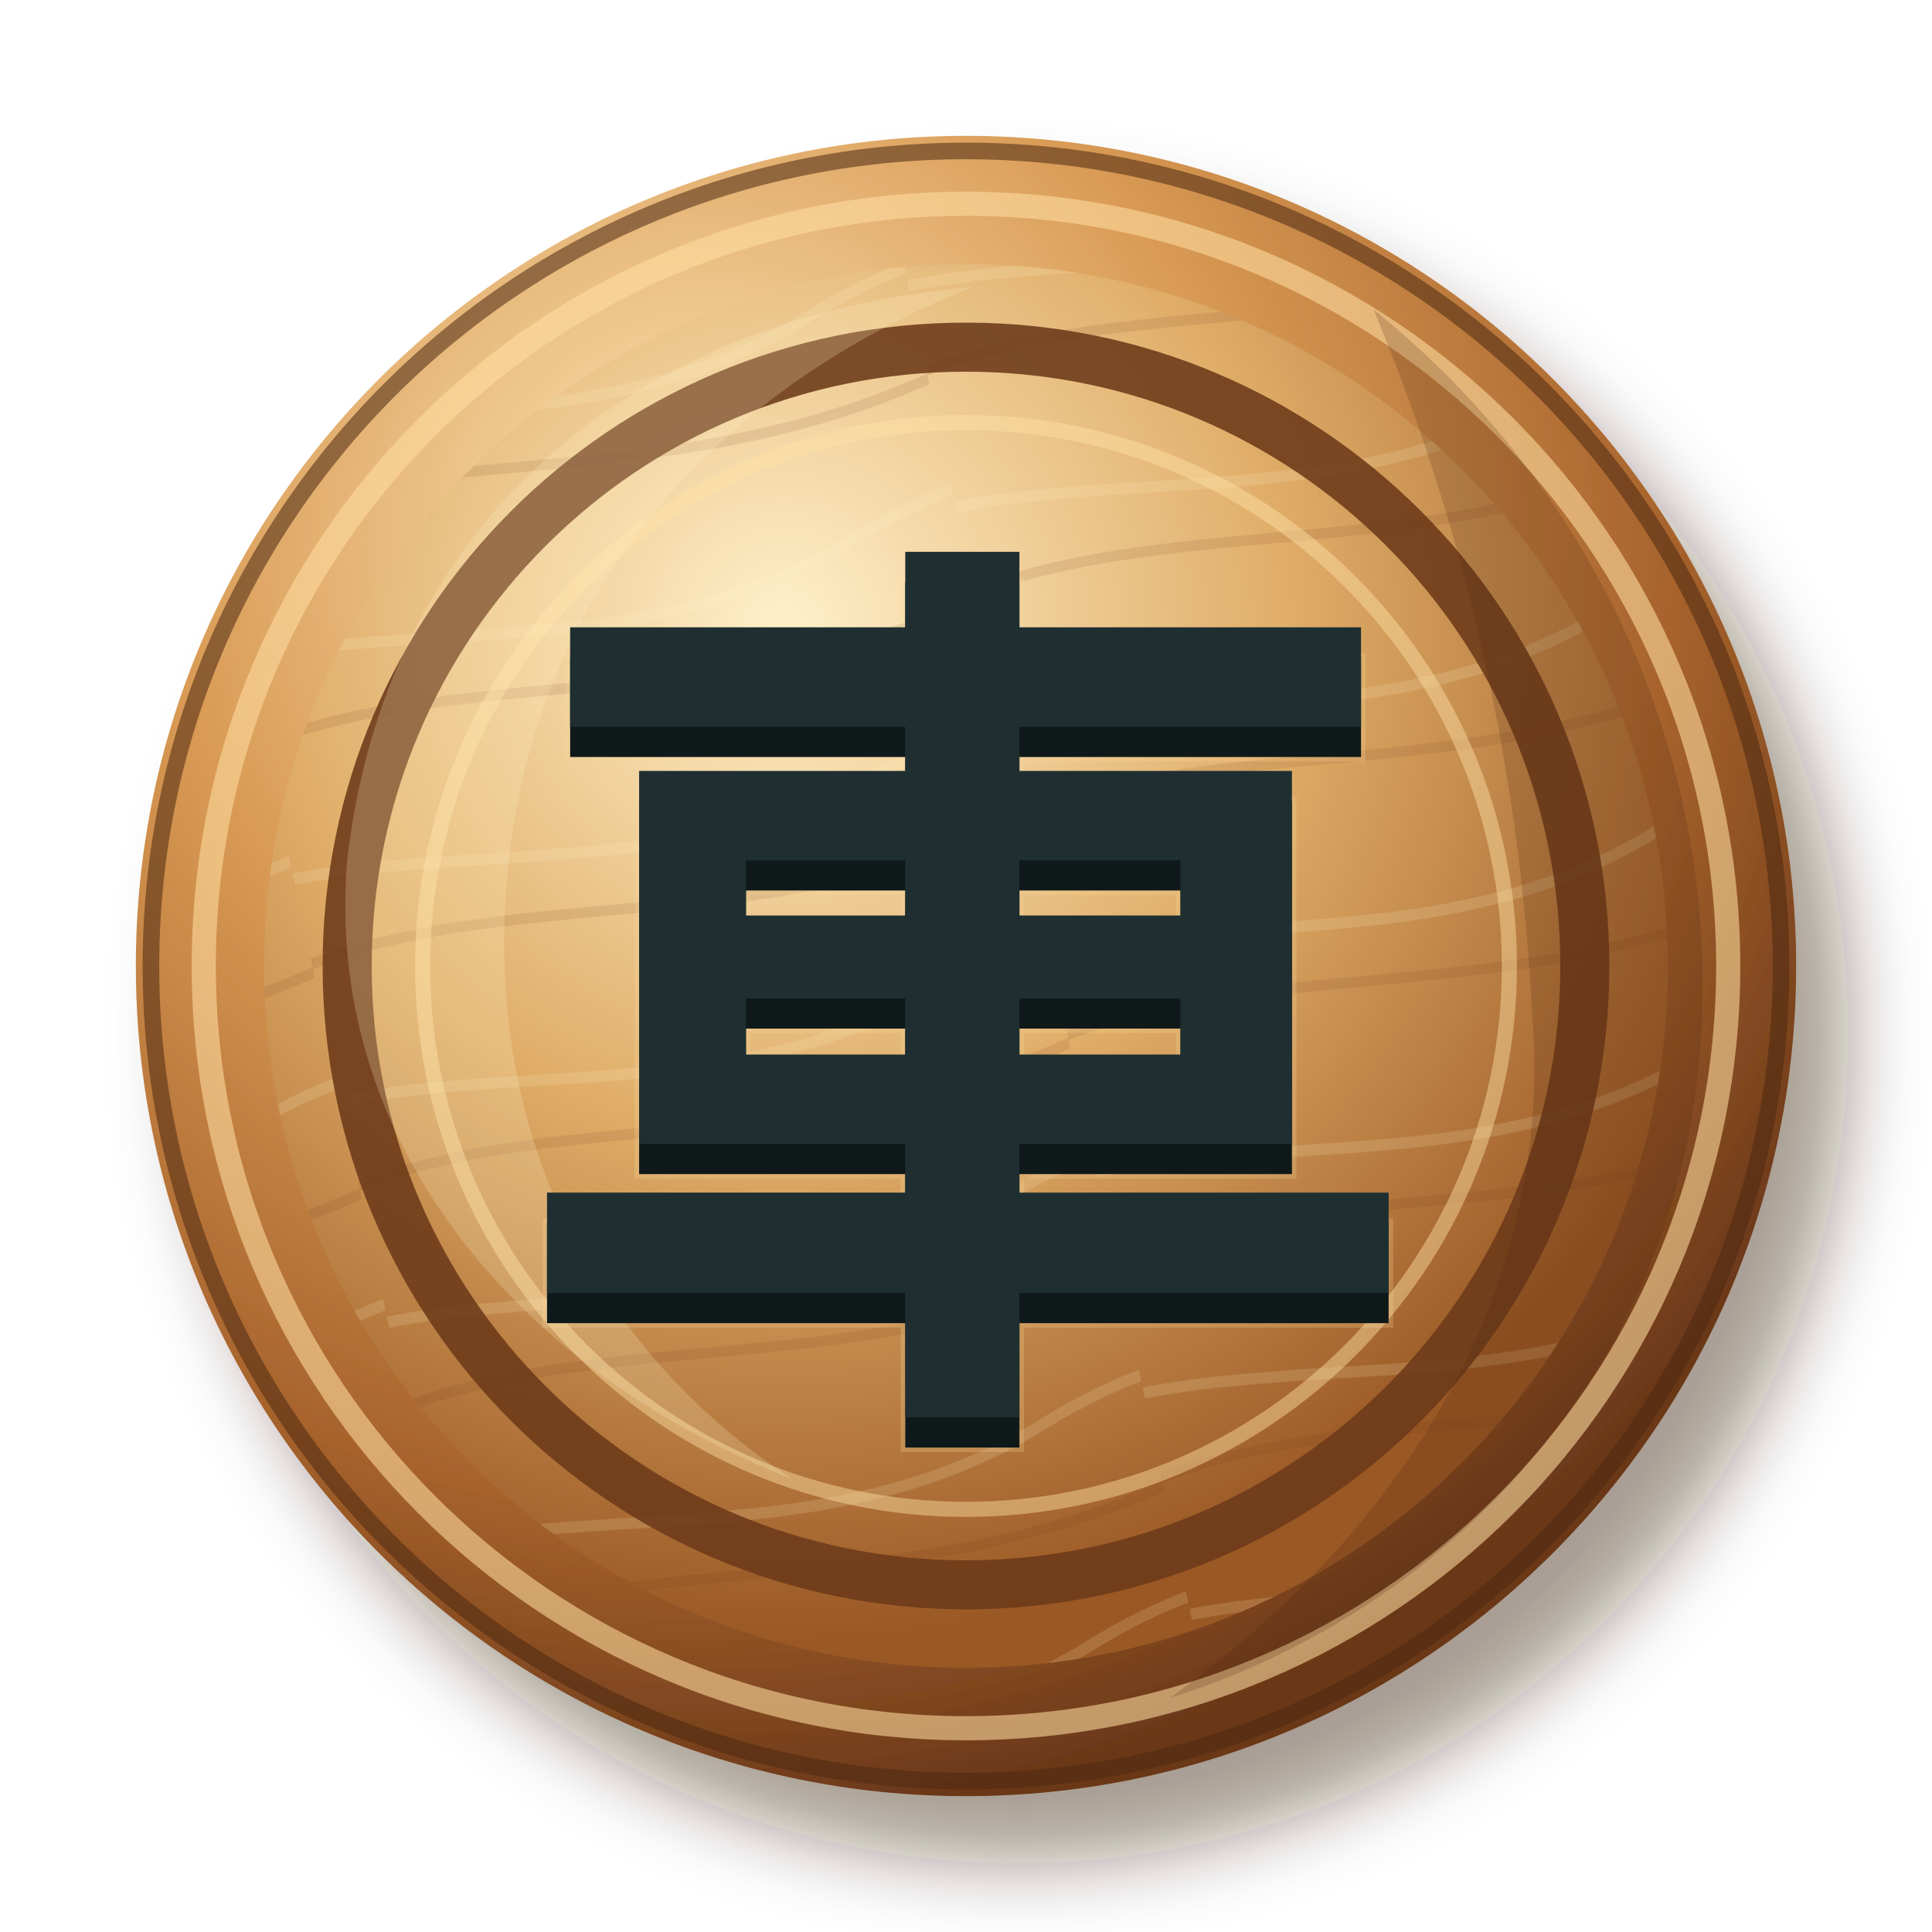
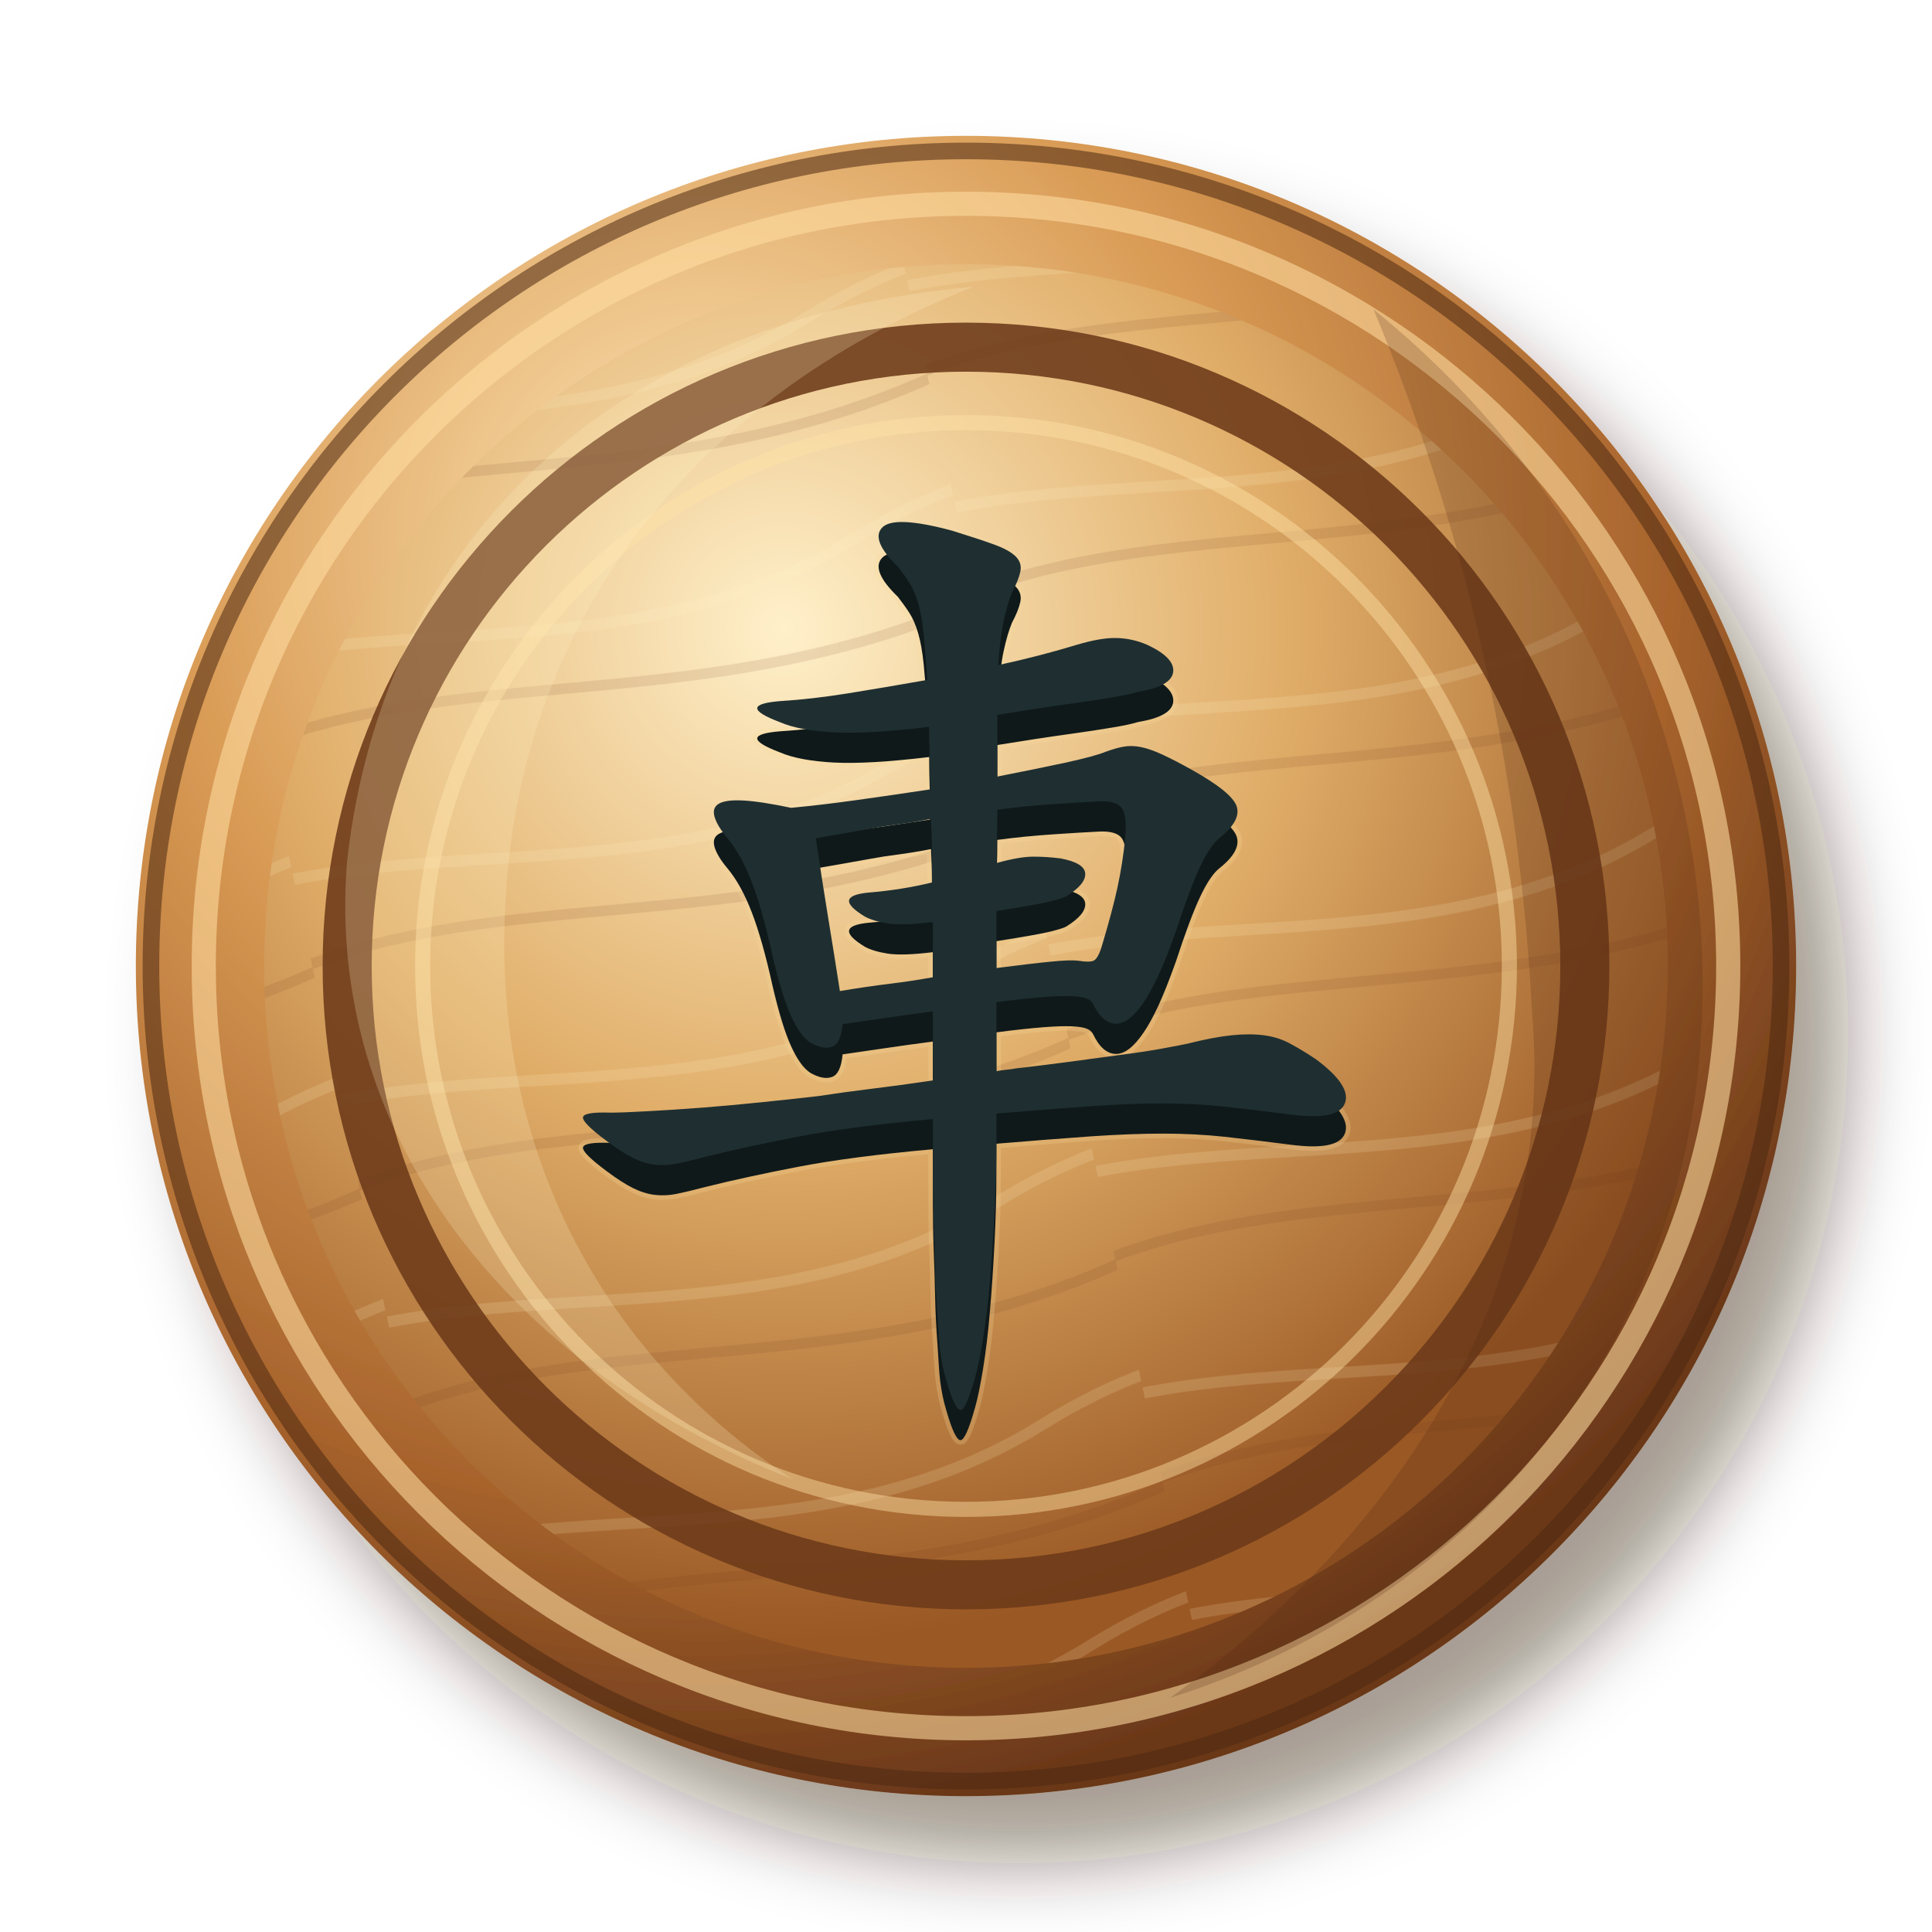
<svg xmlns="http://www.w3.org/2000/svg" shape-rendering="geometricPrecision" text-rendering="geometricPrecision" viewBox="-18 -18 256 256" role="img" aria-labelledby="title desc">
  <defs>
    <filter id="black-ju-shadow" x="-20%" y="-20%" width="145%" height="145%" color-interpolation-filters="sRGB">
      <feDropShadow dx="7" dy="9" stdDeviation="5" flood-color="#2a1608" flood-opacity="0.42" />
    </filter>
    <radialGradient id="black-ju-body" cx="34%" cy="24%" r="78%">
      <stop offset="0" stop-color="#ffe8b9" />
      <stop offset="0.42" stop-color="#d99b55" />
      <stop offset="0.76" stop-color="#a7632c" />
      <stop offset="1" stop-color="#6b3819" />
    </radialGradient>
    <radialGradient id="black-ju-face" cx="37%" cy="26%" r="72%">
      <stop offset="0" stop-color="#fff0ca" />
      <stop offset="0.5" stop-color="#e0ad68" />
      <stop offset="1" stop-color="#9a5824" />
    </radialGradient>
    <linearGradient id="black-ju-rim-light" x1="0" y1="0" x2="0" y2="1">
      <stop offset="0" stop-color="#ffe6ae" stop-opacity="0.92" />
      <stop offset="0.55" stop-color="#c9853e" stop-opacity="0.35" />
      <stop offset="1" stop-color="#5d2f14" stop-opacity="0.78" />
    </linearGradient>
    <pattern id="black-ju-grain" width="96" height="30" patternUnits="userSpaceOnUse" patternTransform="rotate(-12)">
      <path d="M -20 13 C 12 4, 46 25, 82 12 C 104 4, 124 7, 142 18" fill="none" stroke="#fff2c7" stroke-width="1.5" stroke-opacity="0.18" />
      <path d="M -12 25 C 24 13, 59 35, 105 21" fill="none" stroke="#6c3718" stroke-width="1.4" stroke-opacity="0.13" />
    </pattern>
  </defs>
  <circle cx="110" cy="110" r="110" fill="url(#black-ju-body)" filter="url(#black-ju-shadow)" />
  <circle cx="110" cy="110" r="108" fill="none" stroke="#4d2811" stroke-width="2.2" stroke-opacity="0.55" />
  <circle cx="110" cy="110" r="101" fill="none" stroke="#ffdda0" stroke-width="3.2" stroke-opacity="0.58" />
  <circle cx="110" cy="110" r="93" fill="url(#black-ju-face)" />
  <circle cx="110" cy="110" r="93" fill="url(#black-ju-grain)" opacity="0.9" />
  <circle cx="110" cy="110" r="82" fill="none" stroke="#6d3a19" stroke-width="6.5" stroke-opacity="0.88" />
  <circle cx="110" cy="110" r="72" fill="none" stroke="#ffe2a8" stroke-width="2" stroke-opacity="0.45" />
  <path d="M 28 96 C 33 52, 65 24, 111 20 C 73 35, 51 65, 49 101 C 47 133, 61 161, 87 178 C 49 163, 25 132, 28 96 Z" fill="#fff1c5" opacity="0.22" />
  <path d="M 164 23 C 195 48, 211 86, 207 124 C 203 163, 175 195, 137 207 C 169 184, 188 152, 185 116 C 183 78, 174 47, 164 23 Z" fill="#4a250f" opacity="0.2" />
-   <text x="110" y="120" text-anchor="middle" dominant-baseline="middle" font-family="STKaiti, KaiTi, DFKai-SB, BiauKai, Songti SC, serif" font-size="122" font-weight="900" fill="#0f191a" stroke="#f8d99b" stroke-width="1.2" stroke-opacity="0.24" paint-order="stroke fill">車</text>
-   <text x="110" y="116" text-anchor="middle" dominant-baseline="middle" font-family="STKaiti, KaiTi, DFKai-SB, BiauKai, Songti SC, serif" font-size="122" font-weight="900" fill="#1f2f31">車</text>
+   <path d="M116.1 64.5Q115.49 65.96 115 68.22Q114.51 70.47 114.27 74.13Q119.88 72.91 124.64 71.45Q127.93 70.47 130.01 70.54Q132.08 70.6 134.03 71.45Q137.69 73.16 137.45 75.05Q137.21 76.94 132.81 77.67Q131.59 78.04 129.4 78.4Q127.2 78.77 124.58 79.14Q121.96 79.5 119.15 79.93Q116.34 80.36 114.15 80.72L114.15 88.9Q119.15 87.92 123.11 87.07Q127.08 86.21 128.54 85.6Q129.89 85.11 130.92 84.93Q131.96 84.75 133.18 84.99Q134.4 85.24 135.99 85.97Q137.57 86.7 139.77 87.92Q145.26 90.97 145.87 92.86Q146.48 94.75 143.55 97.07Q142.33 98.05 140.99 100.91Q139.65 103.78 137.82 109.39Q136.47 113.17 135.44 115.37Q134.4 117.57 133.55 118.79Q131.59 121.71 129.82 121.65Q128.06 121.59 126.84 119.03Q126.59 118.54 125.98 118.3Q125.37 118.05 123.97 117.99Q122.57 117.93 120.19 118.12Q117.81 118.3 114.03 118.79L114.03 127.94Q114.64 127.81 115.31 127.75Q115.98 127.69 116.59 127.57Q119.88 127.2 123.48 126.72Q127.08 126.23 130.31 125.8Q133.55 125.38 135.93 124.95Q138.3 124.52 139.4 124.28Q142.82 123.42 145.2 123.18Q147.58 122.94 149.47 123.18Q151.36 123.42 152.94 124.28Q154.53 125.13 156.36 126.35Q161.12 129.89 160.2 132.21Q159.29 134.52 152.94 133.67Q148.19 133.06 144.28 132.63Q140.38 132.21 136.11 132.21Q131.84 132.21 126.59 132.57Q121.35 132.94 114.03 133.55L114.03 137.09Q114.03 141.84 113.78 146.66Q113.54 151.48 113.17 155.75Q112.81 160.02 112.26 163.38Q111.71 166.73 111.22 168.44Q110 172.83 109.27 172.83Q108.54 172.83 107.44 169.05Q107.07 167.83 106.89 166.92Q106.71 166 106.58 165.02Q106.46 164.05 106.4 162.95Q106.34 161.85 106.22 160.14Q105.97 156.85 105.91 153.92Q105.85 151 105.73 147.88Q105.61 144.77 105.61 141.48L105.61 134.28Q94.75 135.26 87.8 136.6Q80.84 137.94 75.47 139.28Q73.16 139.89 71.63 140.2Q70.11 140.5 68.7 140.32Q67.3 140.14 65.84 139.41Q64.37 138.67 62.42 137.21Q59.13 134.77 59.25 134.04Q59.37 133.31 62.91 133.43Q64.49 133.43 67.85 133.24Q71.2 133.06 75.17 132.76Q79.13 132.45 83.22 132.02Q87.31 131.6 90.48 131.23Q93.65 130.74 97.62 130.25Q101.58 129.77 105.61 129.16L105.61 120.01Q101.95 120.49 99.08 120.92Q96.21 121.35 93.65 121.71Q93.41 124.28 92.25 124.7Q91.09 125.13 89.38 124.16Q88.04 123.3 86.82 120.62Q85.6 117.93 84.38 112.69Q83.04 106.59 81.63 102.93Q80.23 99.27 78.4 97.07Q77.06 95.48 76.69 94.26Q76.33 93.04 77.24 92.5Q78.16 91.95 80.48 92.07Q82.79 92.19 86.82 93.04Q90.72 92.68 95.54 92.01Q100.36 91.34 105.24 90.6Q105.24 88.16 105.18 86.09Q105.12 84.02 105.12 82.31Q97.07 83.28 92.49 83.04Q87.92 82.8 85.36 81.7Q79.26 79.38 85.48 78.89Q89.5 78.65 94.44 77.86Q99.39 77.06 104.88 76.09Q104.63 72.43 104.39 69.99Q104.14 67.55 103.66 65.9Q103.17 64.25 102.5 63.22Q101.83 62.18 100.97 61.08Q97.31 57.54 98.9 55.9Q100.48 54.25 108.17 56.32Q111.71 57.42 113.72 58.15Q115.73 58.88 116.59 59.74Q117.44 60.59 117.2 61.75Q116.95 62.91 116.1 64.5ZM123.3 104.76Q122.93 105 121.22 105.43Q119.52 105.85 114.03 106.71L114.03 114.27Q118.78 113.66 121.28 113.42Q123.79 113.17 124.88 113.3Q126.35 113.54 126.9 113.3Q127.45 113.05 127.93 111.59Q129.4 106.71 130.07 103.6Q130.74 100.49 131.11 96.95Q131.35 94.02 130.62 93.04Q129.89 92.07 127.57 92.19Q125.13 92.31 121.47 92.56Q117.81 92.8 114.15 93.29Q114.15 95.12 114.09 96.83Q114.03 98.53 114.03 100.36Q117.08 99.51 118.91 99.51Q120.74 99.51 122.57 99.75Q125.74 100.36 125.8 101.77Q125.86 103.17 123.3 104.76ZM105.36 94.51Q102.8 95 100.91 95.24Q99.02 95.48 97.37 95.79Q95.73 96.09 93.96 96.4Q92.19 96.7 90.11 97.07Q90.85 102.19 91.7 107.38Q92.55 112.56 93.29 117.32Q96.95 116.71 99.94 116.35Q102.92 115.98 105.61 115.49L105.61 108.17Q101.58 108.66 99.63 108.36Q97.68 108.05 96.58 107.44Q92.19 104.76 97.07 104.27Q101.58 103.9 105.49 102.93L105.49 98.9Q105.49 96.83 105.36 94.51Z" fill="#0f191a" stroke="#f8d99b" stroke-width="1.2" stroke-opacity="0.24" paint-order="stroke fill" />
+   <path d="M116.1 60.5Q115.49 61.96 115 64.22Q114.51 66.47 114.27 70.13Q119.88 68.91 124.64 67.45Q127.93 66.47 130.01 66.54Q132.08 66.6 134.03 67.45Q137.69 69.16 137.45 71.05Q137.21 72.94 132.81 73.67Q131.59 74.04 129.4 74.4Q127.2 74.77 124.58 75.14Q121.96 75.5 119.15 75.93Q116.34 76.36 114.15 76.72L114.15 84.9Q119.15 83.92 123.11 83.07Q127.08 82.21 128.54 81.6Q129.89 81.11 130.92 80.93Q131.96 80.75 133.18 80.99Q134.4 81.24 135.99 81.97Q137.57 82.7 139.77 83.92Q145.26 86.97 145.87 88.86Q146.48 90.75 143.55 93.07Q142.33 94.05 140.99 96.91Q139.65 99.78 137.82 105.39Q136.47 109.17 135.44 111.37Q134.4 113.57 133.55 114.79Q131.59 117.71 129.82 117.65Q128.06 117.59 126.84 115.03Q126.59 114.54 125.98 114.3Q125.37 114.05 123.97 113.99Q122.57 113.93 120.19 114.12Q117.81 114.3 114.03 114.79L114.03 123.94Q114.64 123.81 115.31 123.75Q115.98 123.69 116.59 123.57Q119.88 123.2 123.48 122.72Q127.08 122.23 130.31 121.8Q133.55 121.38 135.93 120.95Q138.3 120.52 139.4 120.28Q142.82 119.42 145.2 119.18Q147.58 118.93 149.47 119.18Q151.36 119.42 152.94 120.28Q154.53 121.13 156.36 122.35Q161.12 125.89 160.2 128.21Q159.29 130.52 152.94 129.67Q148.19 129.06 144.28 128.63Q140.38 128.21 136.11 128.21Q131.84 128.21 126.59 128.57Q121.35 128.94 114.03 129.55L114.03 133.09Q114.03 137.84 113.78 142.66Q113.54 147.48 113.17 151.75Q112.81 156.02 112.26 159.38Q111.71 162.73 111.22 164.44Q110 168.83 109.27 168.83Q108.54 168.83 107.44 165.05Q107.07 163.83 106.89 162.92Q106.71 162 106.58 161.02Q106.46 160.05 106.4 158.95Q106.34 157.85 106.22 156.14Q105.97 152.85 105.91 149.92Q105.85 147 105.73 143.88Q105.61 140.77 105.61 137.48L105.61 130.28Q94.75 131.26 87.8 132.6Q80.84 133.94 75.47 135.28Q73.16 135.89 71.63 136.2Q70.11 136.5 68.7 136.32Q67.3 136.14 65.84 135.41Q64.37 134.67 62.42 133.21Q59.13 130.77 59.25 130.04Q59.37 129.31 62.91 129.43Q64.49 129.43 67.85 129.24Q71.2 129.06 75.17 128.76Q79.13 128.45 83.22 128.02Q87.31 127.6 90.48 127.23Q93.65 126.74 97.62 126.25Q101.58 125.77 105.61 125.16L105.61 116.01Q101.95 116.49 99.08 116.92Q96.21 117.35 93.65 117.71Q93.41 120.28 92.25 120.7Q91.09 121.13 89.38 120.15Q88.04 119.3 86.82 116.62Q85.6 113.93 84.38 108.69Q83.04 102.59 81.63 98.93Q80.23 95.27 78.4 93.07Q77.06 91.48 76.69 90.26Q76.33 89.04 77.24 88.5Q78.16 87.95 80.48 88.07Q82.79 88.19 86.82 89.04Q90.72 88.68 95.54 88.01Q100.36 87.34 105.24 86.6Q105.24 84.16 105.18 82.09Q105.12 80.02 105.12 78.31Q97.07 79.28 92.49 79.04Q87.92 78.8 85.36 77.7Q79.26 75.38 85.48 74.89Q89.5 74.65 94.44 73.86Q99.39 73.06 104.88 72.09Q104.63 68.43 104.39 65.99Q104.14 63.55 103.66 61.9Q103.17 60.25 102.5 59.22Q101.83 58.18 100.97 57.08Q97.31 53.54 98.9 51.9Q100.48 50.25 108.17 52.32Q111.71 53.42 113.72 54.15Q115.73 54.88 116.59 55.74Q117.44 56.59 117.2 57.75Q116.95 58.91 116.1 60.5ZM123.3 100.76Q122.93 101 121.22 101.43Q119.52 101.85 114.03 102.71L114.03 110.27Q118.78 109.66 121.28 109.42Q123.79 109.17 124.88 109.3Q126.35 109.54 126.9 109.3Q127.45 109.05 127.93 107.59Q129.4 102.71 130.07 99.6Q130.74 96.49 131.11 92.95Q131.35 90.02 130.62 89.04Q129.89 88.07 127.57 88.19Q125.13 88.31 121.47 88.56Q117.81 88.8 114.15 89.29Q114.15 91.12 114.09 92.83Q114.03 94.53 114.03 96.36Q117.08 95.51 118.91 95.51Q120.74 95.51 122.57 95.75Q125.74 96.36 125.8 97.77Q125.86 99.17 123.3 100.76ZM105.36 90.51Q102.8 91 100.91 91.24Q99.02 91.48 97.37 91.79Q95.73 92.09 93.96 92.4Q92.19 92.7 90.11 93.07Q90.85 98.19 91.7 103.38Q92.55 108.56 93.29 113.32Q96.95 112.71 99.94 112.35Q102.92 111.98 105.61 111.49L105.61 104.17Q101.58 104.66 99.63 104.36Q97.68 104.05 96.58 103.44Q92.19 100.76 97.07 100.27Q101.58 99.9 105.49 98.93L105.49 94.9Q105.49 92.83 105.36 90.51Z" fill="#1f2f31" />
</svg>
